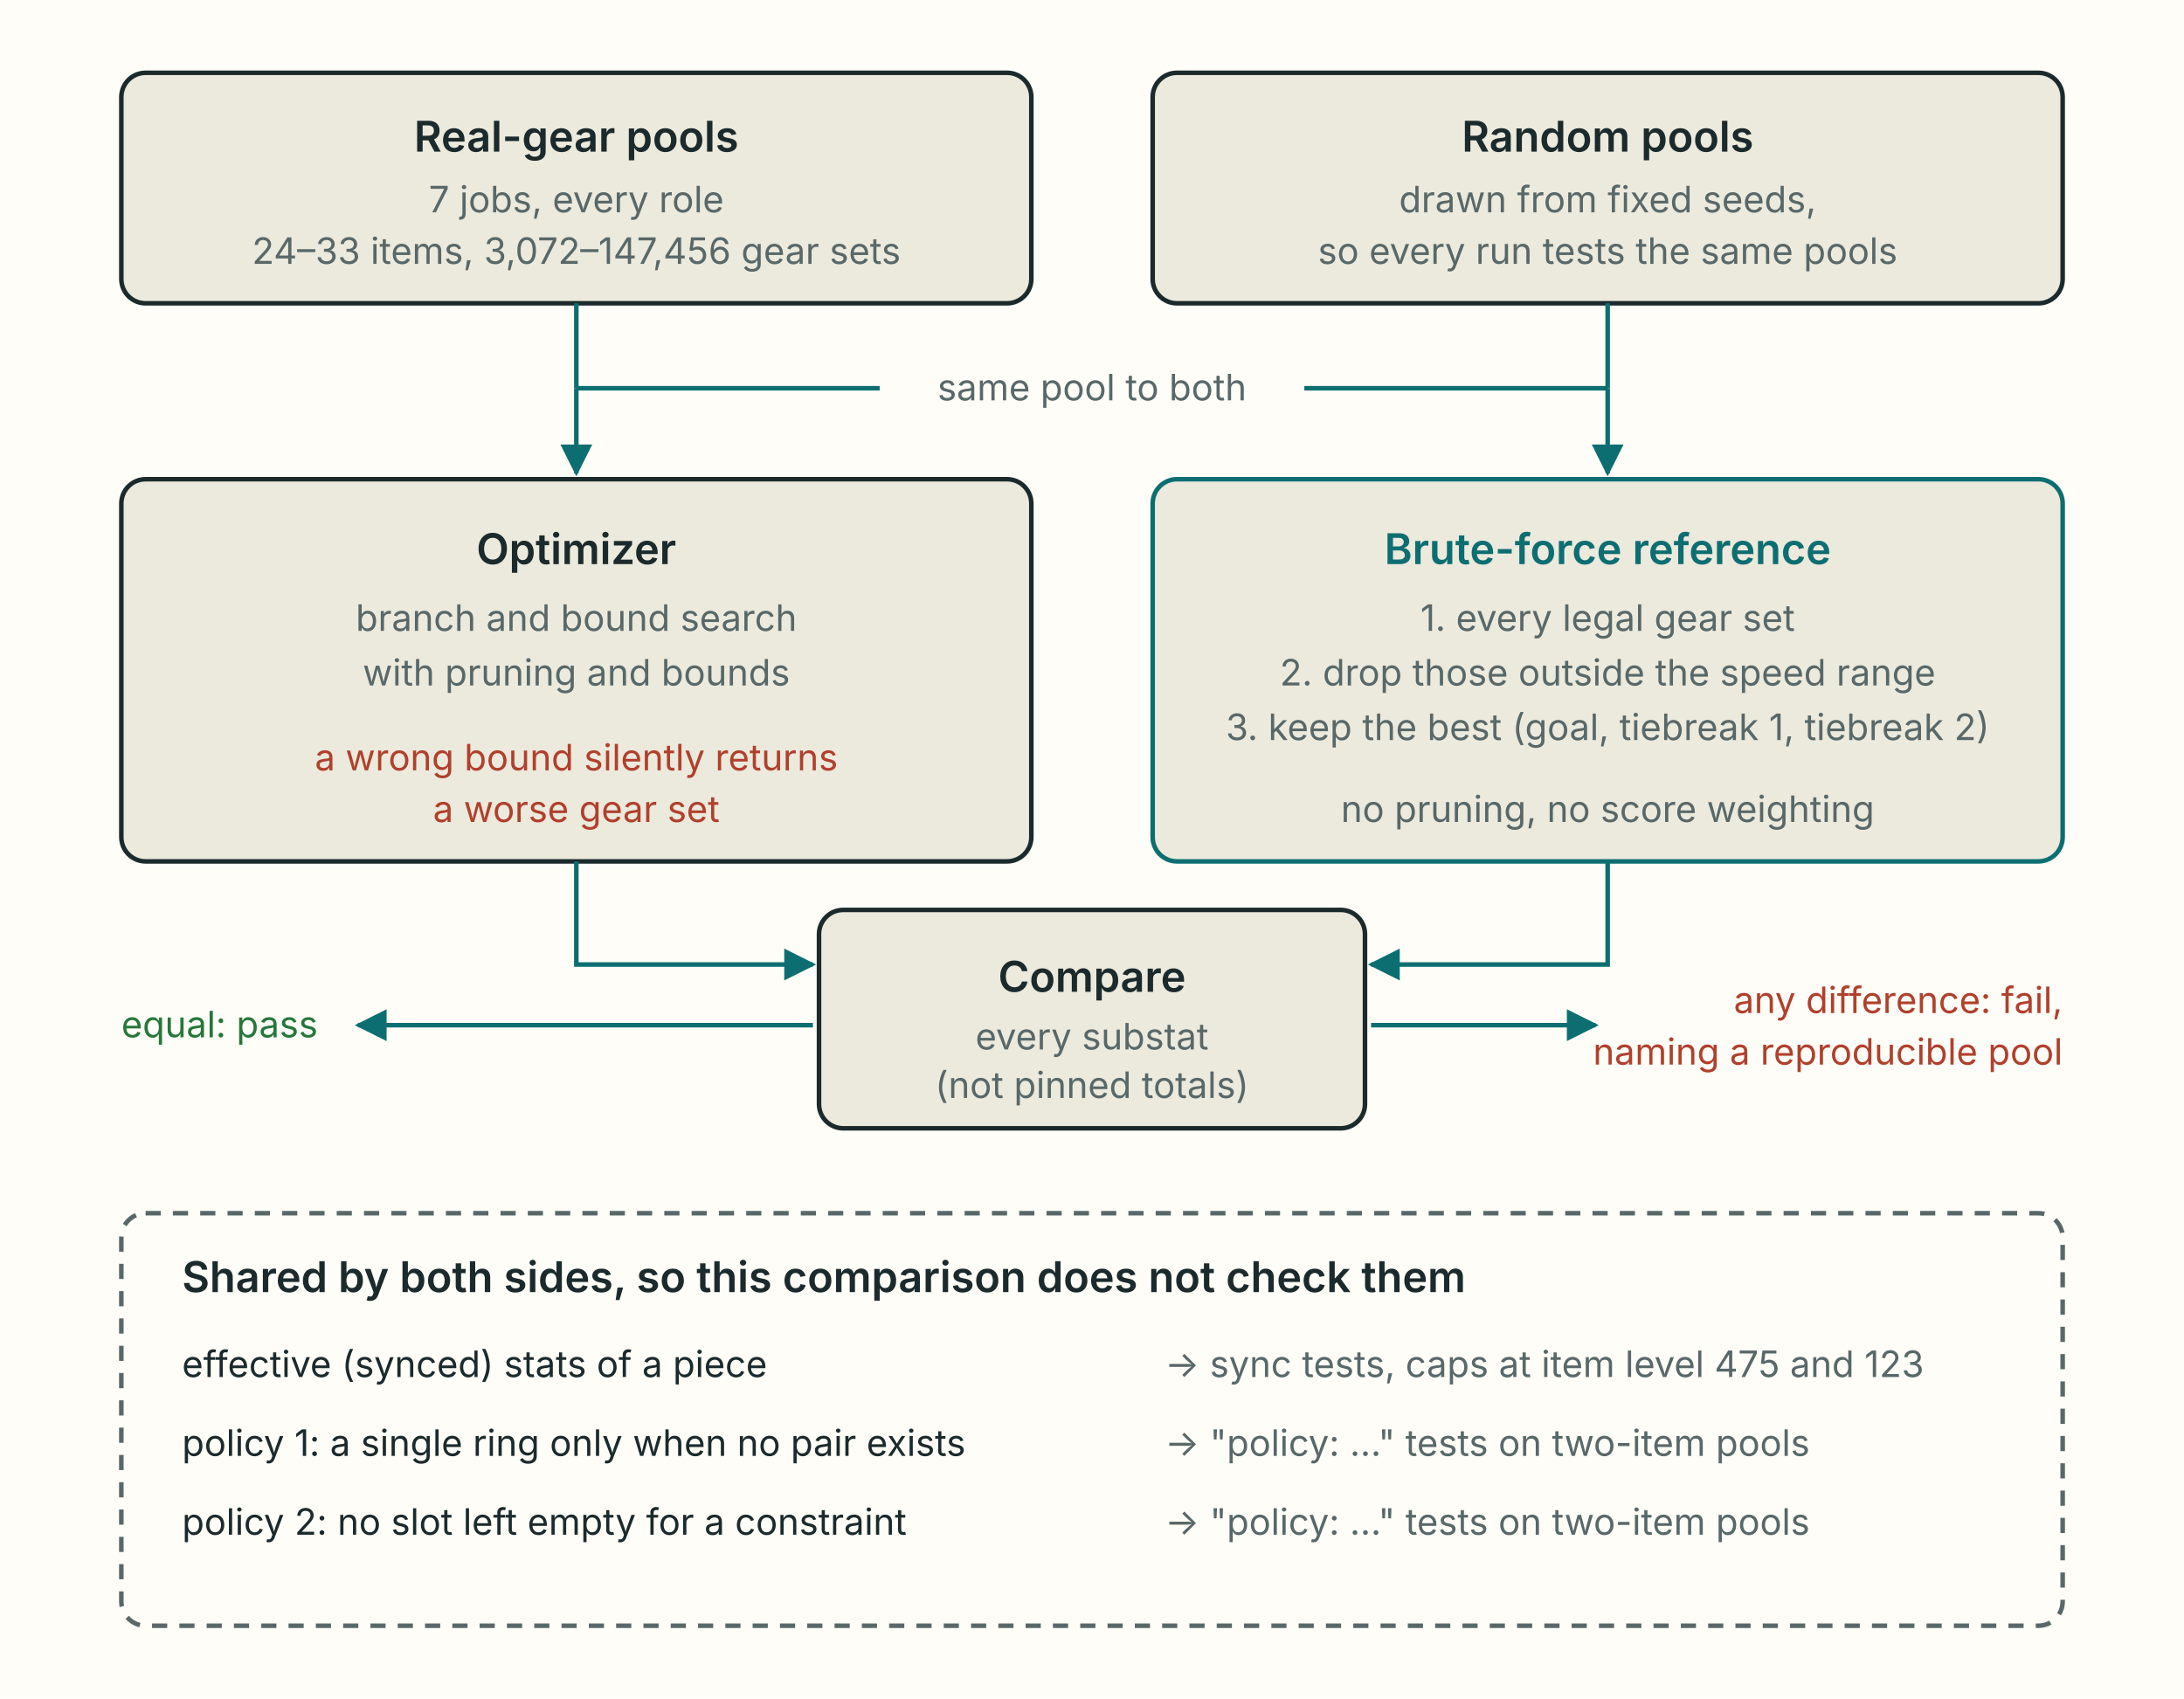
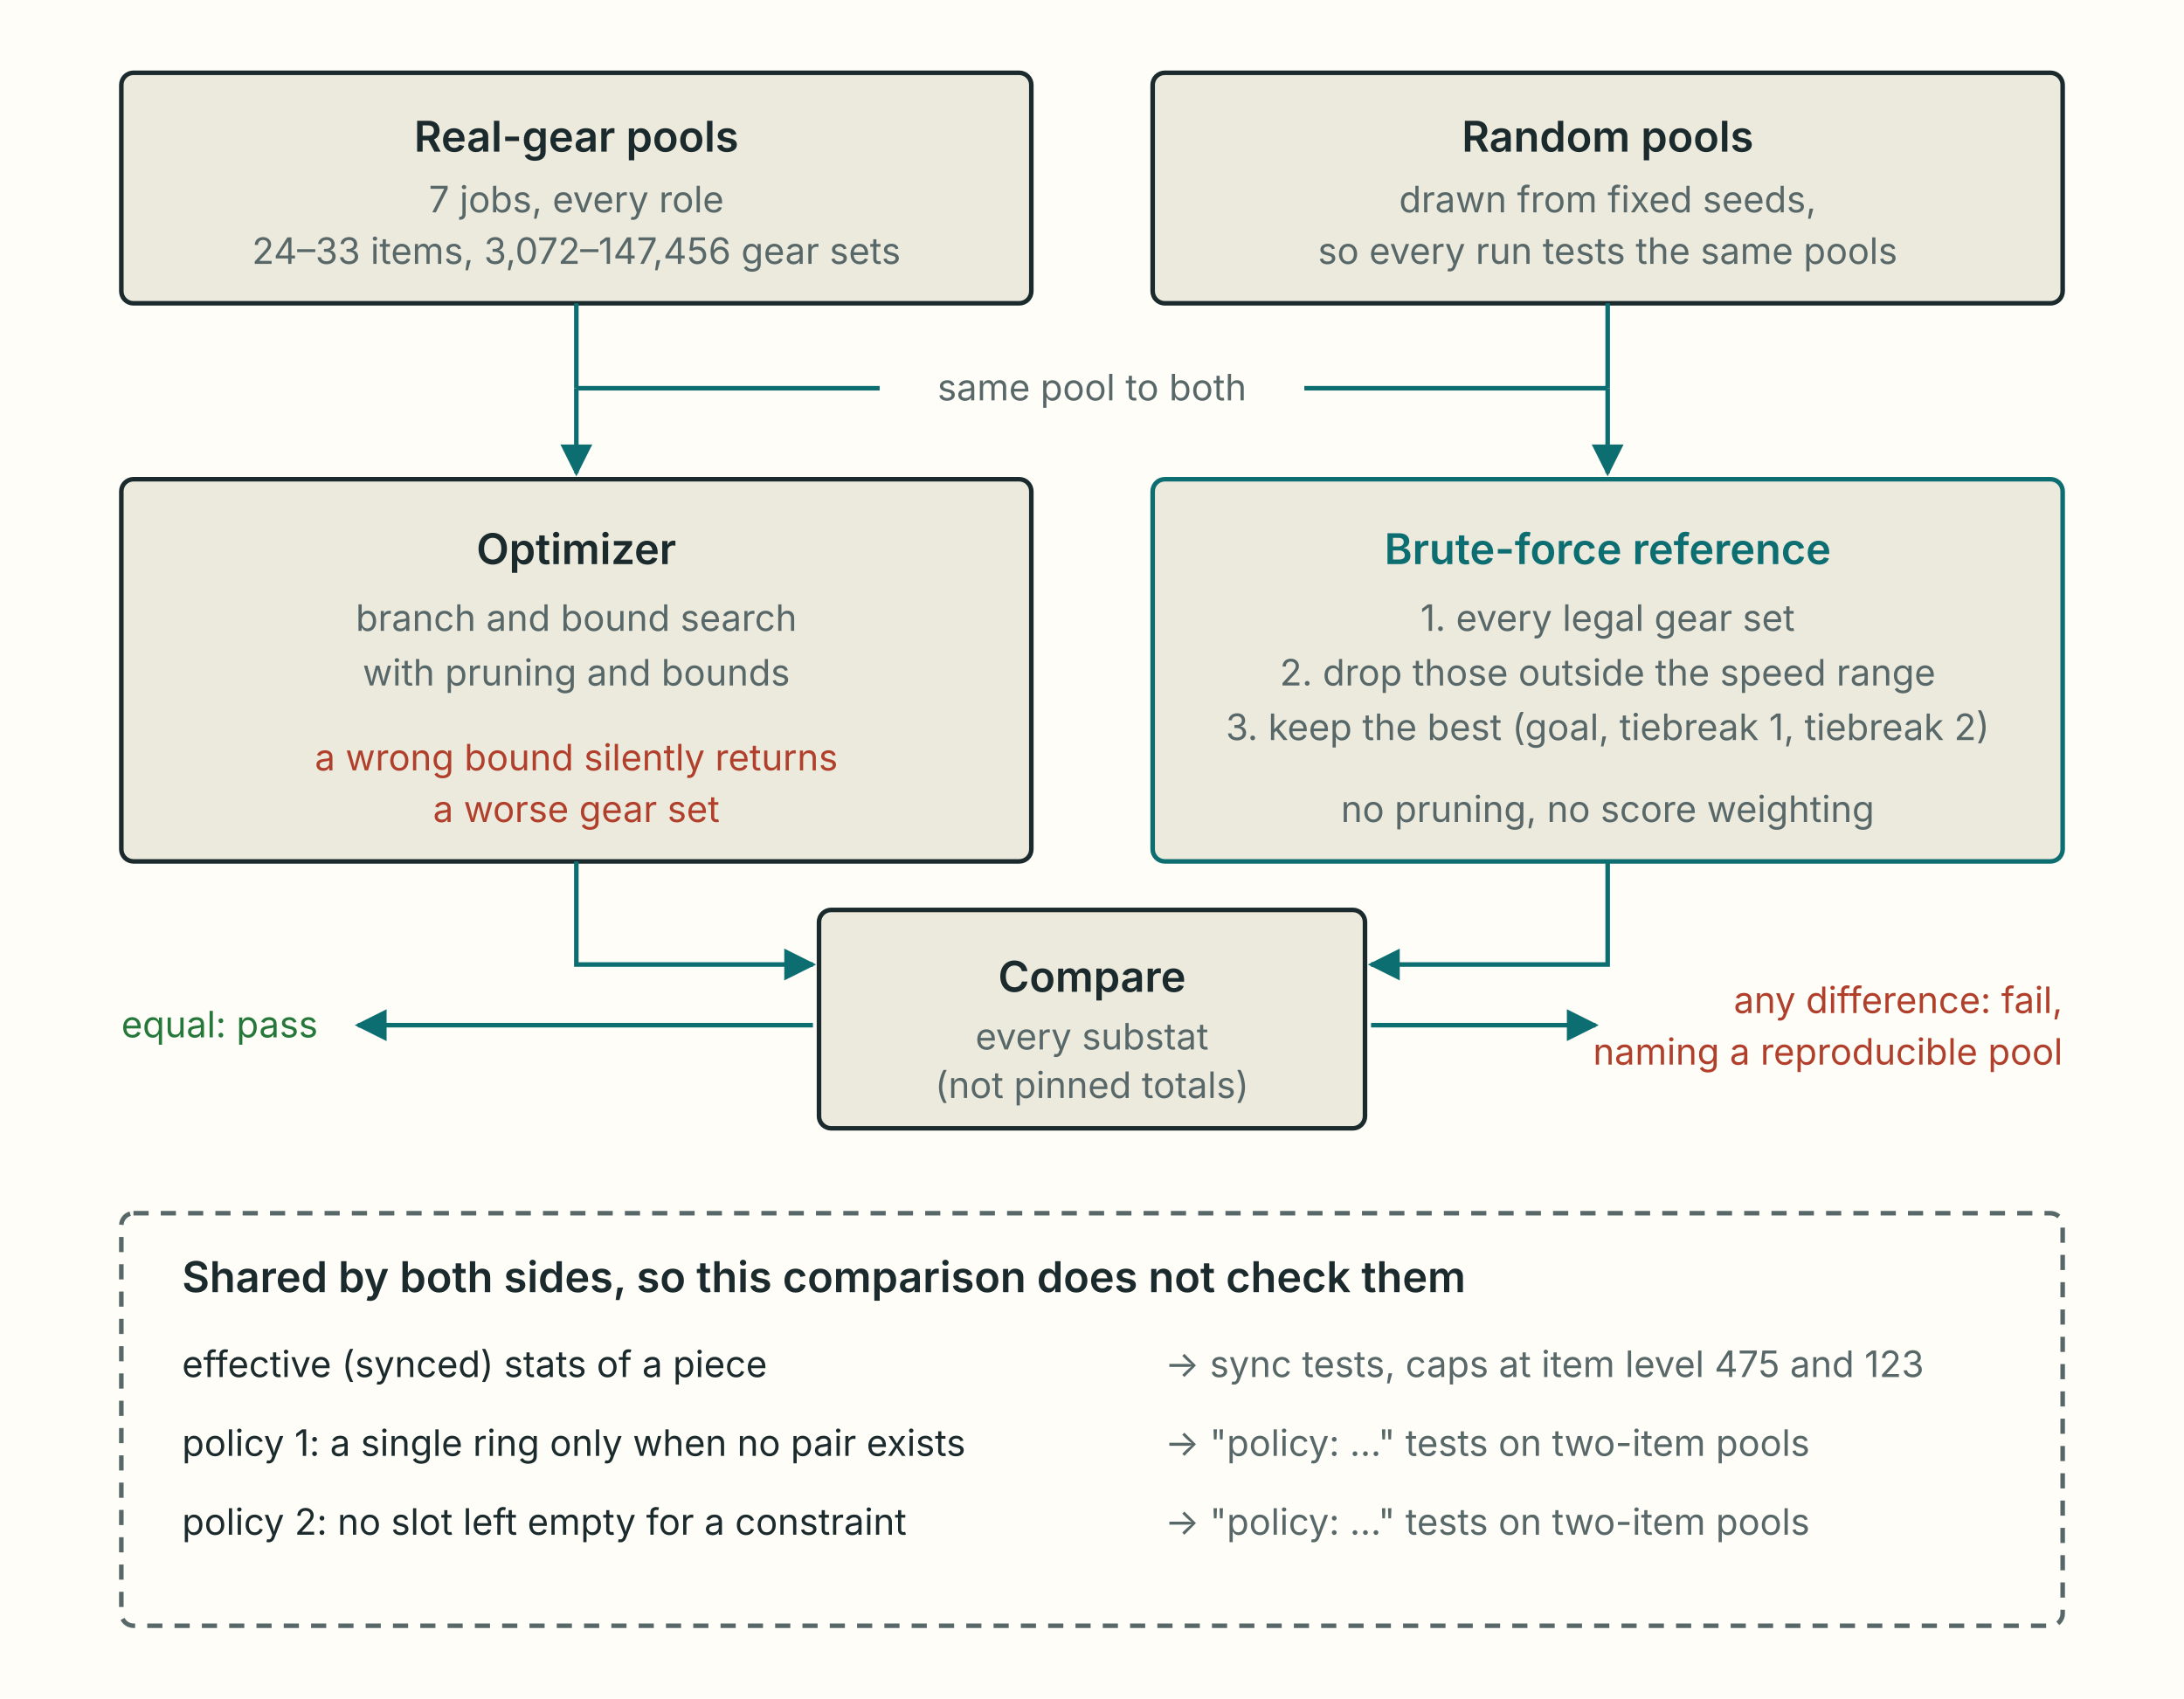
<svg xmlns="http://www.w3.org/2000/svg" viewBox="0 0 720 560" role="img" aria-labelledby="t d">
  <style>
    .bg { fill: #fffdf7; }
    .box { fill: #ece9dd; stroke: #1b2a2c; stroke-width: 1.5; }
    .ref { fill: #ece9dd; stroke: #0d6e72; stroke-width: 1.5; }
    .shared { fill: none; stroke: #586869; stroke-width: 1.5; stroke-dasharray: 5 4; }
    .fg { fill: #1b2a2c; }
    .muted { fill: #586869; }
    .accent { fill: #0d6e72; }
    .good { fill: #25773a; }
    .bad { fill: #b0402c; }
    .flow { fill: none; stroke: #0d6e72; stroke-width: 1.5; }
    .head { fill: #0d6e72; }
    text { font-family: system-ui, -apple-system, "Segoe UI", sans-serif; }
    .t { font-size: 14px; font-weight: 600; }
    .s { font-size: 12px; }
    @media (prefers-color-scheme: dark) {
      .bg { fill: #142023; }
      .box { fill: #1b2b2e; stroke: #e5eeed; }
      .ref { fill: #1b2b2e; stroke: #4cc2b6; }
      .shared { stroke: #92a5a5; }
      .fg { fill: #e5eeed; }
      .muted { fill: #92a5a5; }
      .accent { fill: #4cc2b6; }
      .good { fill: #6cc788; }
      .bad { fill: #f08a74; }
      .flow { stroke: #4cc2b6; }
      .head { fill: #4cc2b6; }
    }
  </style>
  <defs>
    <marker id="arrow" viewBox="0 0 10 10" refX="9" refY="5" markerWidth="7" markerHeight="7" orient="auto-start-reverse">
      <path d="M0,0 L10,5 L0,10 z" class="head" />
    </marker>
  </defs>
  <rect class="bg" x="0" y="0" width="720" height="560" />
-   <rect class="box" x="40" y="24" width="300" height="76" rx="8" />
+   <rect class="box" x="40" y="24" width="300" height="76" rx="4" />
  <text class="fg t" x="190" y="50" text-anchor="middle">Real-gear pools</text>
  <text class="muted s" x="190" y="70" text-anchor="middle">7 jobs, every role</text>
  <text class="muted s" x="190" y="87" text-anchor="middle">24–33 items, 3,072–147,456 gear sets</text>
-   <rect class="box" x="380" y="24" width="300" height="76" rx="8" />
+   <rect class="box" x="380" y="24" width="300" height="76" rx="4" />
  <text class="fg t" x="530" y="50" text-anchor="middle">Random pools</text>
  <text class="muted s" x="530" y="70" text-anchor="middle">drawn from fixed seeds,</text>
  <text class="muted s" x="530" y="87" text-anchor="middle">so every run tests the same pools</text>
  <line class="flow" x1="190" y1="100" x2="190" y2="128" />
  <line class="flow" x1="530" y1="100" x2="530" y2="128" />
  <line class="flow" x1="190" y1="128" x2="530" y2="128" />
  <line class="flow" x1="190" y1="128" x2="190" y2="156" marker-end="url(#arrow)" />
  <line class="flow" x1="530" y1="128" x2="530" y2="156" marker-end="url(#arrow)" />
  <rect class="bg" x="290" y="118" width="140" height="20" />
  <text class="muted s" x="360" y="132" text-anchor="middle">same pool to both</text>
-   <rect class="box" x="40" y="158" width="300" height="126" rx="8" />
+   <rect class="box" x="40" y="158" width="300" height="126" rx="4" />
  <text class="fg t" x="190" y="186" text-anchor="middle">Optimizer</text>
  <text class="muted s" x="190" y="208" text-anchor="middle">branch and bound search</text>
  <text class="muted s" x="190" y="226" text-anchor="middle">with pruning and bounds</text>
  <text class="bad s" x="190" y="254" text-anchor="middle">a wrong bound silently returns</text>
  <text class="bad s" x="190" y="271" text-anchor="middle">a worse gear set</text>
-   <rect class="ref" x="380" y="158" width="300" height="126" rx="8" />
+   <rect class="ref" x="380" y="158" width="300" height="126" rx="4" />
  <text class="accent t" x="530" y="186" text-anchor="middle">Brute-force reference</text>
  <text class="muted s" x="530" y="208" text-anchor="middle">1. every legal gear set</text>
  <text class="muted s" x="530" y="226" text-anchor="middle">2. drop those outside the speed range</text>
  <text class="muted s" x="530" y="244" text-anchor="middle">3. keep the best (goal, tiebreak 1, tiebreak 2)</text>
  <text class="muted s" x="530" y="271" text-anchor="middle">no pruning, no score weighting</text>
  <path class="flow" d="M190,284 V318 H268" marker-end="url(#arrow)" />
  <path class="flow" d="M530,284 V318 H452" marker-end="url(#arrow)" />
-   <rect class="box" x="270" y="300" width="180" height="72" rx="8" />
+   <rect class="box" x="270" y="300" width="180" height="72" rx="4" />
  <text class="fg t" x="360" y="327" text-anchor="middle">Compare</text>
  <text class="muted s" x="360" y="346" text-anchor="middle">every substat</text>
  <text class="muted s" x="360" y="362" text-anchor="middle">(not pinned totals)</text>
  <text class="good s" x="40" y="342">equal: pass</text>
  <text class="bad s" x="680" y="334" text-anchor="end">any difference: fail,</text>
  <text class="bad s" x="680" y="351" text-anchor="end">naming a reproducible pool</text>
  <line class="flow" x1="268" y1="338" x2="118" y2="338" marker-end="url(#arrow)" />
  <line class="flow" x1="452" y1="338" x2="526" y2="338" marker-end="url(#arrow)" />
-   <rect class="shared" x="40" y="400" width="640" height="136" rx="8" />
+   <rect class="shared" x="40" y="400" width="640" height="136" rx="4" />
  <text class="fg t" x="60" y="426">Shared by both sides, so this comparison does not check them</text>
  <text class="fg s" x="60" y="454">effective (synced) stats of a piece</text>
  <text class="muted s" x="384" y="454">→ sync tests, caps at item level 475 and 123</text>
  <text class="fg s" x="60" y="480">policy 1: a single ring only when no pair exists</text>
  <text class="muted s" x="384" y="480">→ "policy: ..." tests on two-item pools</text>
  <text class="fg s" x="60" y="506">policy 2: no slot left empty for a constraint</text>
  <text class="muted s" x="384" y="506">→ "policy: ..." tests on two-item pools</text>
</svg>
